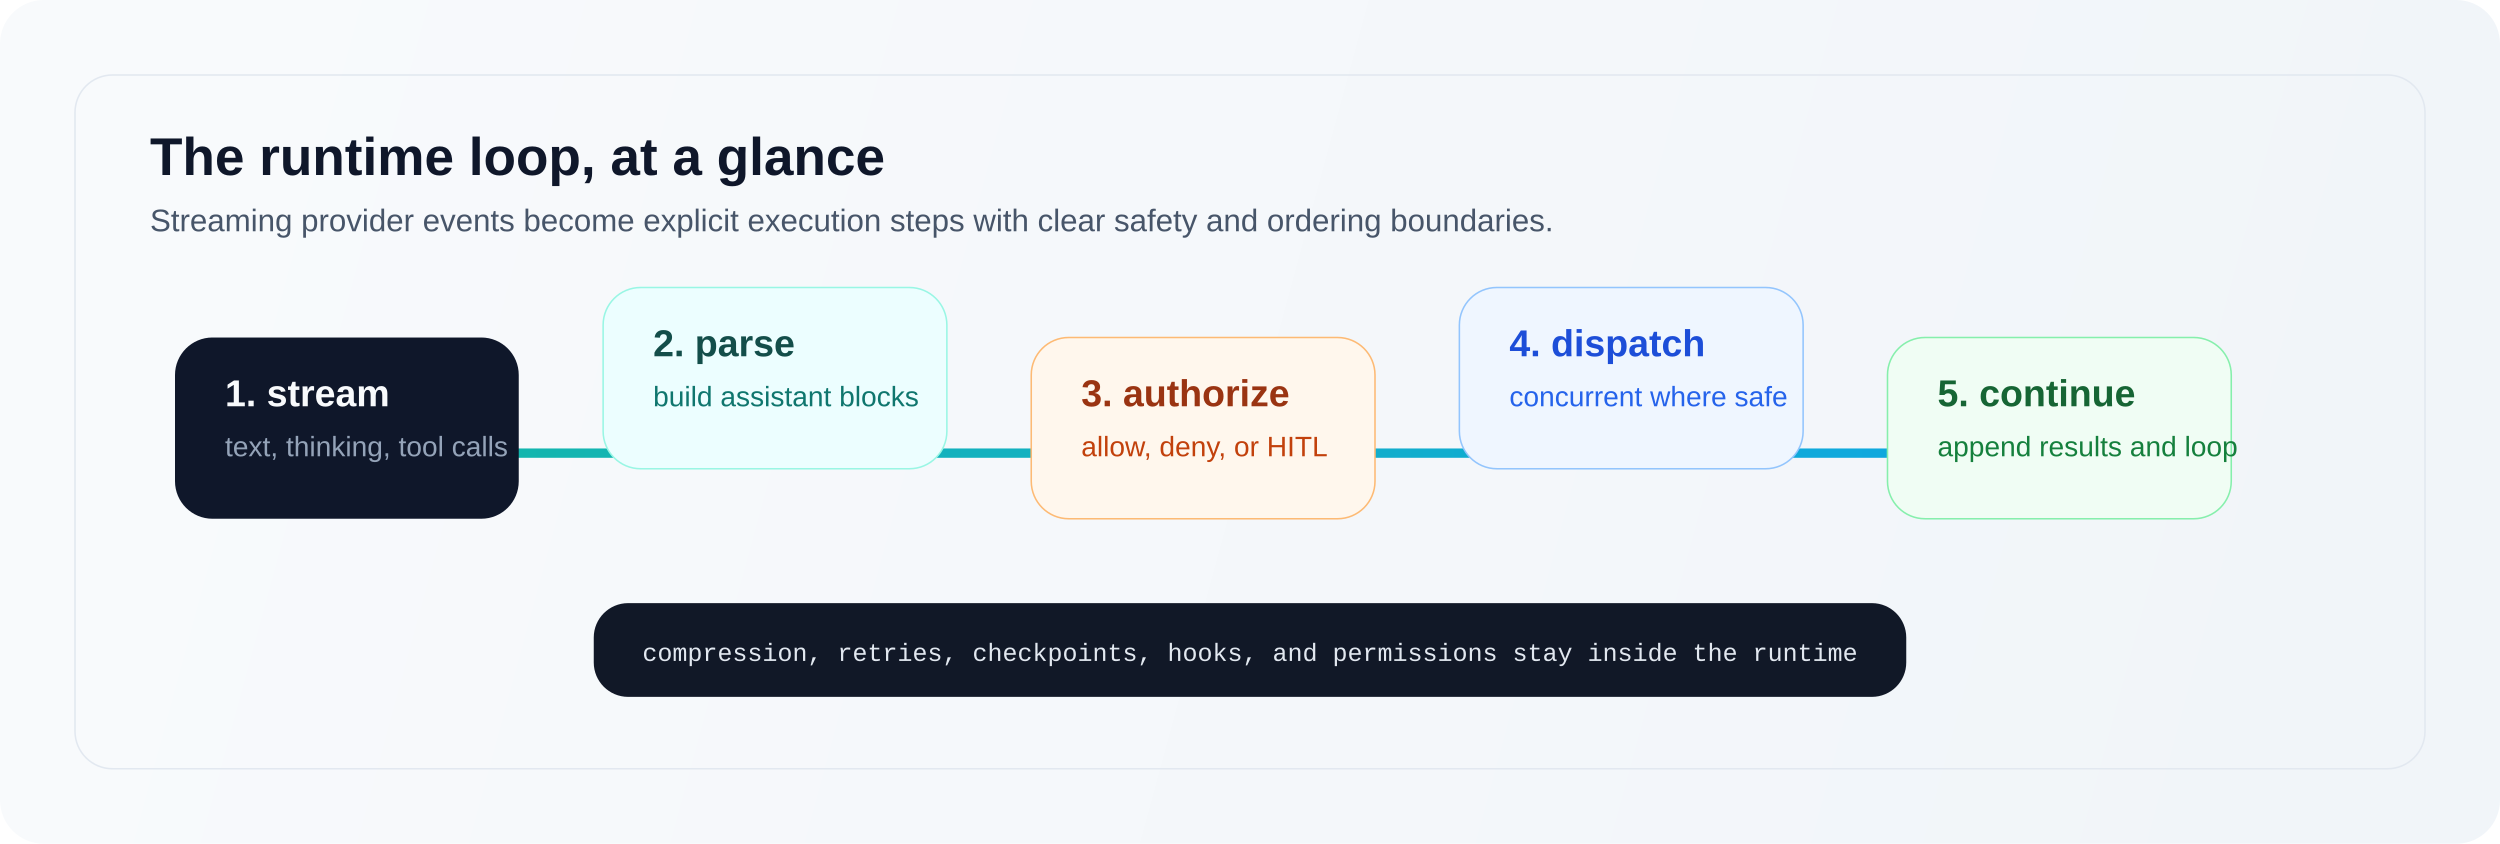
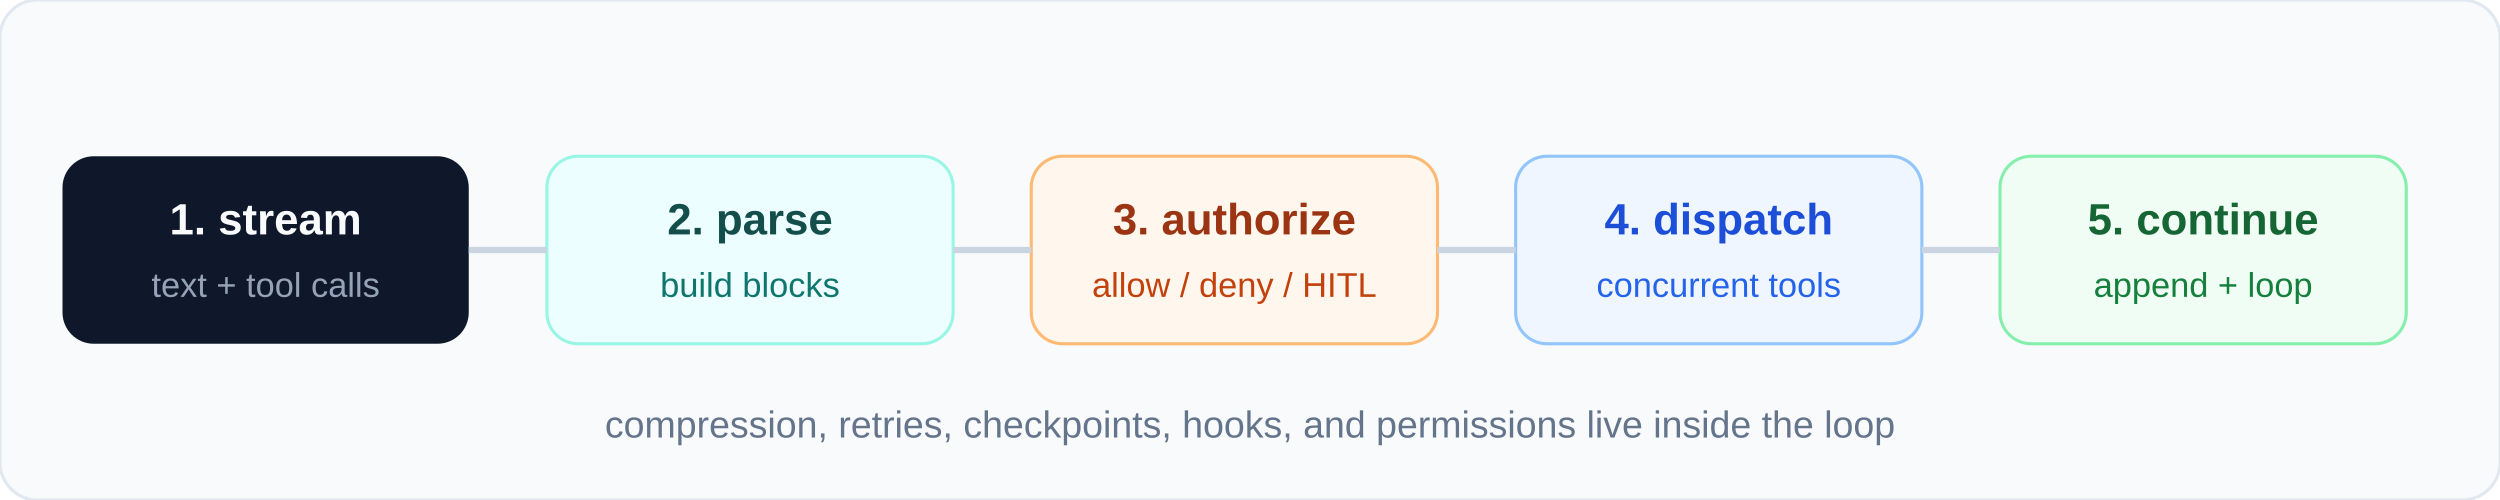
- <svg xmlns="http://www.w3.org/2000/svg" width="1600" height="540" viewBox="0 0 1600 540" fill="none">
-   <defs>
-     <linearGradient id="panel" x1="100" y1="90" x2="1500" y2="470" gradientUnits="userSpaceOnUse">
-       <stop stop-color="#F8FAFC" />
-       <stop offset="1" stop-color="#F1F5F9" />
-     </linearGradient>
-     <linearGradient id="line" x1="180" y1="270" x2="1420" y2="270" gradientUnits="userSpaceOnUse">
-       <stop stop-color="#14B8A6" />
-       <stop offset="1" stop-color="#0EA5E9" />
-     </linearGradient>
-   </defs>
-   <rect width="1600" height="540" rx="28" fill="url(#panel)" />
-   <rect x="48" y="48" width="1504" height="444" rx="24" stroke="#E2E8F0" />
-   <text x="96" y="112" fill="#0F172A" font-family="Arial, Helvetica, sans-serif" font-size="34" font-weight="800">The runtime loop, at a glance</text>
-   <text x="96" y="148" fill="#475569" font-family="Arial, Helvetica, sans-serif" font-size="20">
-     Streaming provider events become explicit execution steps with clear safety and ordering boundaries.
-   </text>
-   <path d="M180 290H1420" stroke="url(#line)" stroke-width="6" stroke-linecap="round" />
-   <g>
-     <rect x="112" y="216" width="220" height="116" rx="24" fill="#0F172A" />
-     <text x="144" y="260" fill="#F8FAFC" font-family="Arial, Helvetica, sans-serif" font-size="24" font-weight="700">1. stream</text>
-     <text x="144" y="292" fill="#94A3B8" font-family="Arial, Helvetica, sans-serif" font-size="18">text, thinking, tool calls</text>
-   </g>
-   <g>
-     <rect x="386" y="184" width="220" height="116" rx="24" fill="#ECFEFF" stroke="#99F6E4" />
-     <text x="418" y="228" fill="#134E4A" font-family="Arial, Helvetica, sans-serif" font-size="24" font-weight="700">2. parse</text>
-     <text x="418" y="260" fill="#0F766E" font-family="Arial, Helvetica, sans-serif" font-size="18">build assistant blocks</text>
-   </g>
-   <g>
-     <rect x="660" y="216" width="220" height="116" rx="24" fill="#FFF7ED" stroke="#FDBA74" />
-     <text x="692" y="260" fill="#9A3412" font-family="Arial, Helvetica, sans-serif" font-size="24" font-weight="700">3. authorize</text>
-     <text x="692" y="292" fill="#C2410C" font-family="Arial, Helvetica, sans-serif" font-size="18">allow, deny, or HITL</text>
-   </g>
-   <g>
-     <rect x="934" y="184" width="220" height="116" rx="24" fill="#EFF6FF" stroke="#93C5FD" />
-     <text x="966" y="228" fill="#1D4ED8" font-family="Arial, Helvetica, sans-serif" font-size="24" font-weight="700">4. dispatch</text>
-     <text x="966" y="260" fill="#2563EB" font-family="Arial, Helvetica, sans-serif" font-size="18">concurrent where safe</text>
-   </g>
-   <g>
-     <rect x="1208" y="216" width="220" height="116" rx="24" fill="#F0FDF4" stroke="#86EFAC" />
-     <text x="1240" y="260" fill="#166534" font-family="Arial, Helvetica, sans-serif" font-size="24" font-weight="700">5. continue</text>
-     <text x="1240" y="292" fill="#15803D" font-family="Arial, Helvetica, sans-serif" font-size="18">append results and loop</text>
-   </g>
-   <g>
-     <rect x="380" y="386" width="840" height="60" rx="22" fill="#111827" />
-     <text x="800" y="423" text-anchor="middle" fill="#E2E8F0" font-family="'Courier New', Courier, monospace" font-size="16">compression, retries, checkpoints, hooks, and permissions stay inside the runtime</text>
-   </g>
+ <svg xmlns="http://www.w3.org/2000/svg" width="800" height="160" viewBox="0 0 800 160">
+   <rect width="800" height="160" rx="12" fill="#F8FAFC" stroke="#E2E8F0" />
+   <rect x="20" y="50" width="130" height="60" rx="10" fill="#0F172A" />
+   <rect x="175" y="50" width="130" height="60" rx="10" fill="#ECFEFF" stroke="#99F6E4" />
+   <rect x="330" y="50" width="130" height="60" rx="10" fill="#FFF7ED" stroke="#FDBA74" />
+   <rect x="485" y="50" width="130" height="60" rx="10" fill="#EFF6FF" stroke="#93C5FD" />
+   <rect x="640" y="50" width="130" height="60" rx="10" fill="#F0FDF4" stroke="#86EFAC" />
+   <text x="85" y="75" text-anchor="middle" fill="#F8FAFC" font-size="14" font-weight="bold" font-family="Arial,sans-serif">1. stream</text>
+   <text x="85" y="95" text-anchor="middle" fill="#94A3B8" font-size="11" font-family="Arial,sans-serif">text + tool calls</text>
+   <text x="240" y="75" text-anchor="middle" fill="#134E4A" font-size="14" font-weight="bold" font-family="Arial,sans-serif">2. parse</text>
+   <text x="240" y="95" text-anchor="middle" fill="#0F766E" font-size="11" font-family="Arial,sans-serif">build blocks</text>
+   <text x="395" y="75" text-anchor="middle" fill="#9A3412" font-size="14" font-weight="bold" font-family="Arial,sans-serif">3. authorize</text>
+   <text x="395" y="95" text-anchor="middle" fill="#C2410C" font-size="11" font-family="Arial,sans-serif">allow / deny / HITL</text>
+   <text x="550" y="75" text-anchor="middle" fill="#1D4ED8" font-size="14" font-weight="bold" font-family="Arial,sans-serif">4. dispatch</text>
+   <text x="550" y="95" text-anchor="middle" fill="#2563EB" font-size="11" font-family="Arial,sans-serif">concurrent tools</text>
+   <text x="705" y="75" text-anchor="middle" fill="#166534" font-size="14" font-weight="bold" font-family="Arial,sans-serif">5. continue</text>
+   <text x="705" y="95" text-anchor="middle" fill="#15803D" font-size="11" font-family="Arial,sans-serif">append + loop</text>
+   <line x1="150" y1="80" x2="175" y2="80" stroke="#CBD5E1" stroke-width="2" />
+   <line x1="305" y1="80" x2="330" y2="80" stroke="#CBD5E1" stroke-width="2" />
+   <line x1="460" y1="80" x2="485" y2="80" stroke="#CBD5E1" stroke-width="2" />
+   <line x1="615" y1="80" x2="640" y2="80" stroke="#CBD5E1" stroke-width="2" />
+   <text x="400" y="140" text-anchor="middle" fill="#64748B" font-size="12" font-family="Arial,sans-serif">compression, retries, checkpoints, hooks, and permissions live inside the loop</text>
</svg>
